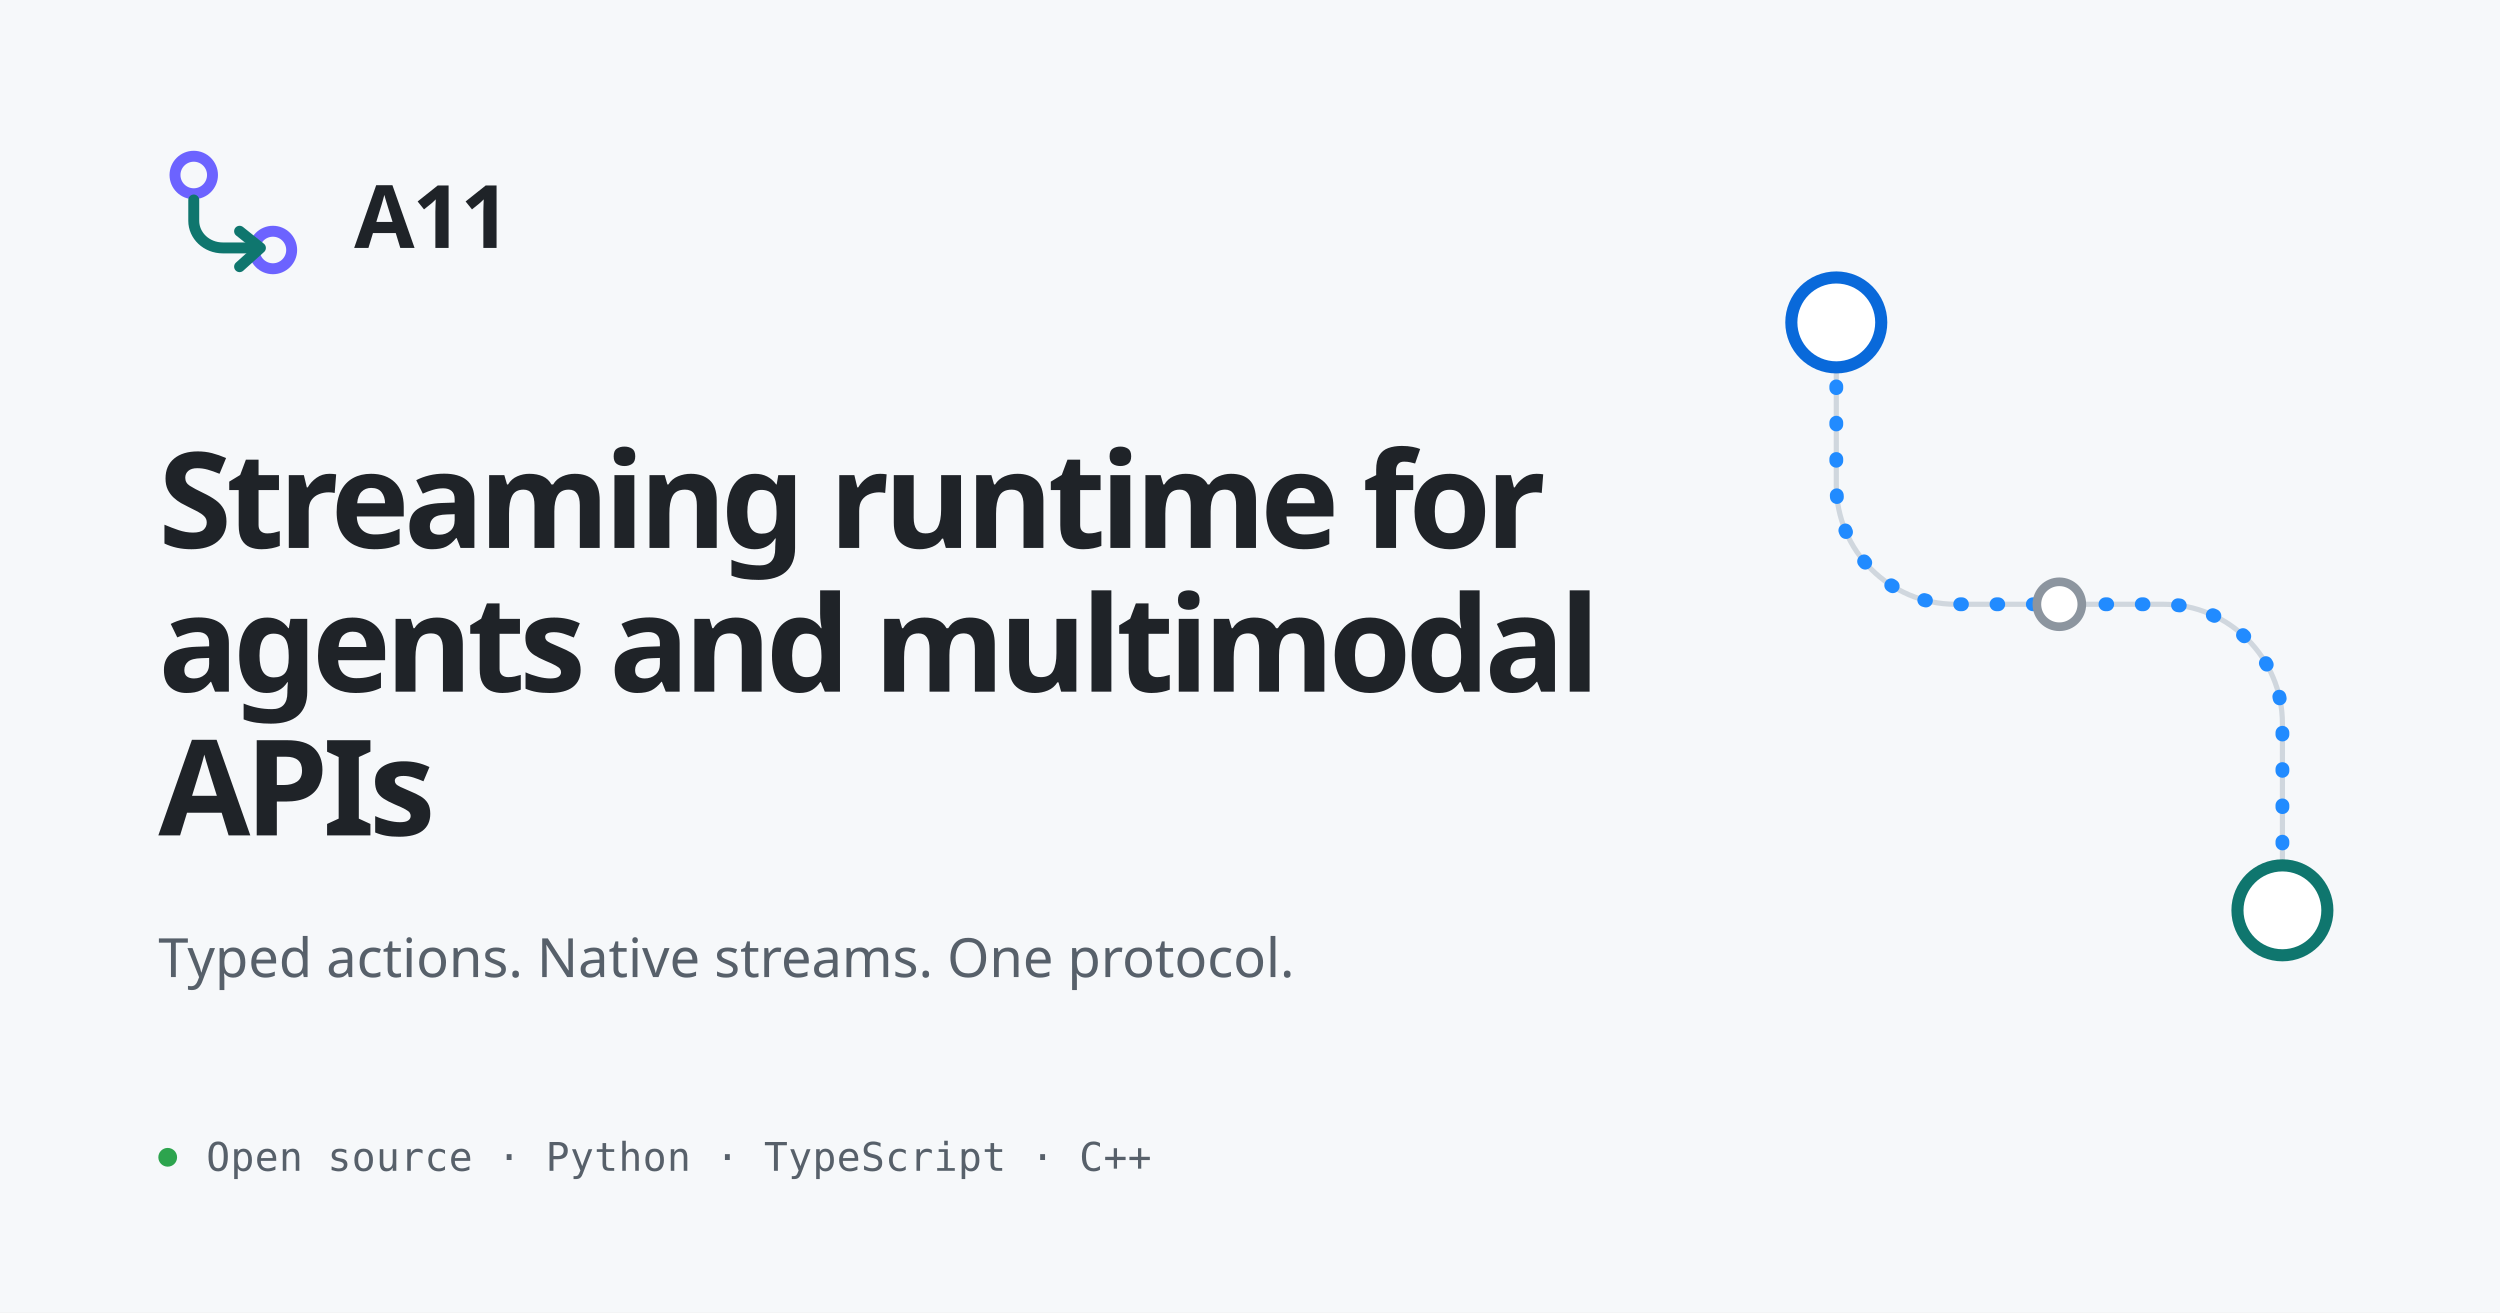
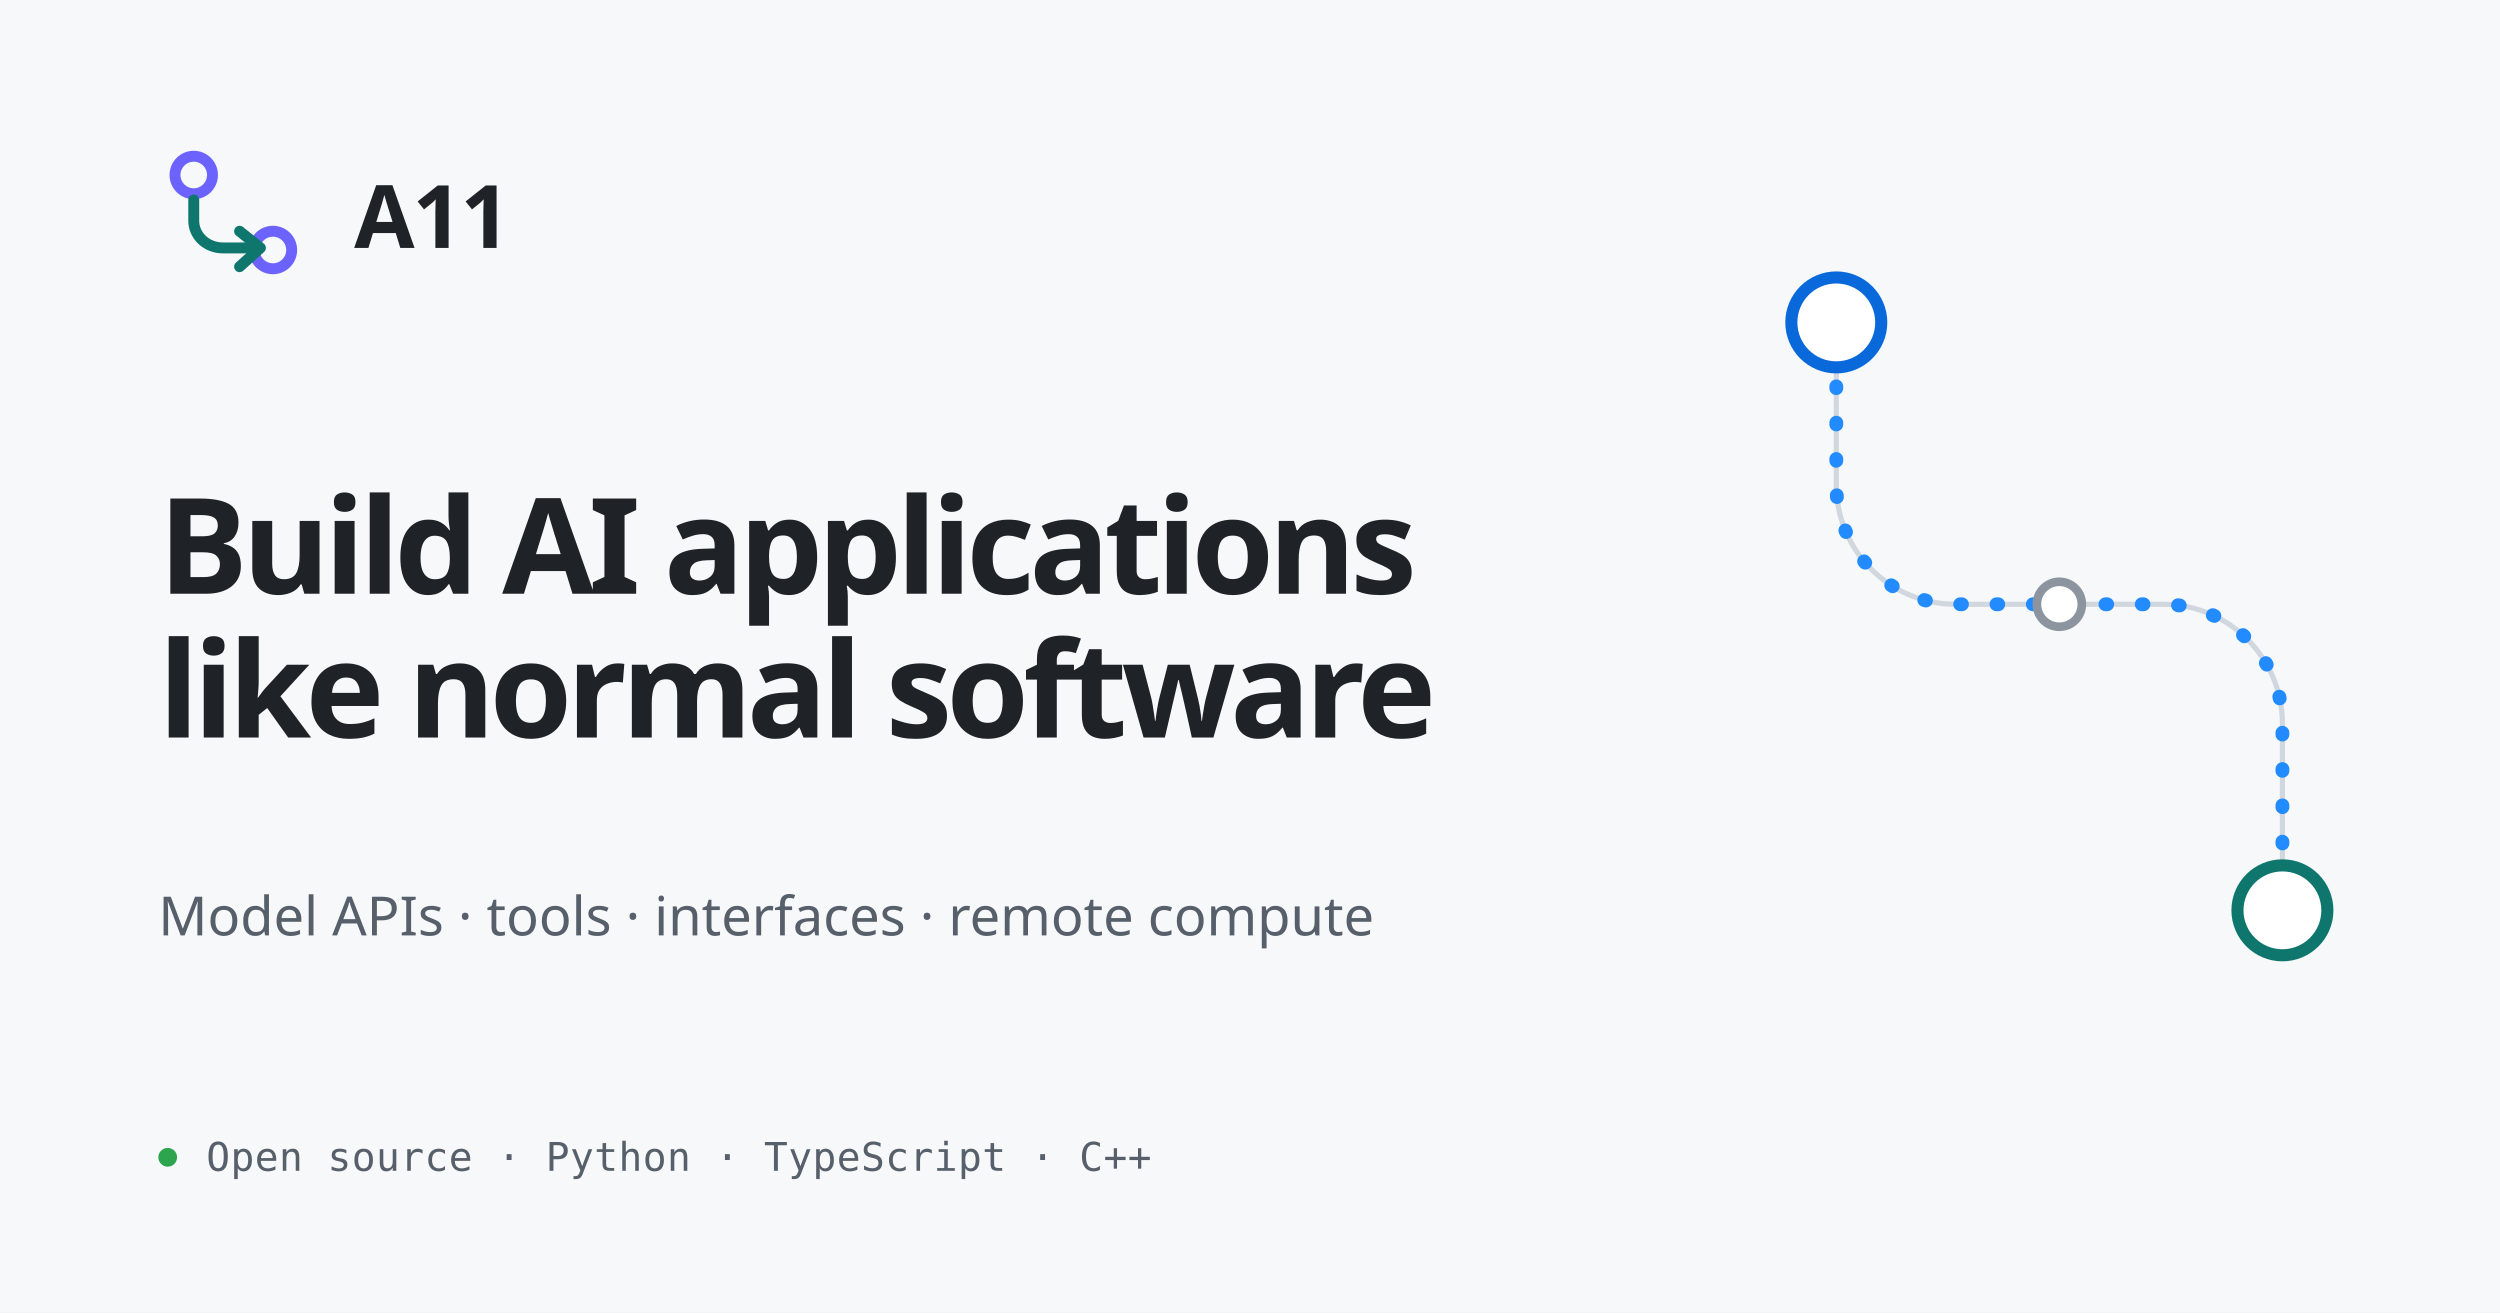
<svg xmlns="http://www.w3.org/2000/svg" viewBox="0 0 1200 630">
  <rect width="1200" height="630" fill="#f6f8fa" />
  <g transform="translate(76 66)">
    <circle cx="17" cy="18" r="9" fill="none" stroke="#6c63ff" stroke-width="5.25" />
    <circle cx="55" cy="54" r="9" fill="none" stroke="#6c63ff" stroke-width="5.25" />
    <path d="M17 30v10c0 7 6 13 14 13h16" fill="none" stroke="#0f766e" stroke-width="5.25" stroke-linecap="round" />
    <path d="m39 45 10 8-10 9" fill="none" stroke="#0f766e" stroke-width="5.25" stroke-linecap="round" stroke-linejoin="round" />
  </g>
  <text x="170" y="119" fill="#1f2328" font-family="Noto Sans,Arial,sans-serif" font-size="42" font-weight="800" letter-spacing="-1">A11</text>
  <g transform="translate(820 95) scale(.83)">
    <path d="M74 88v78c0 38 31 69 69 69h120c38 0 69 31 69 69v84" fill="none" stroke="#d0d7de" stroke-width="3" />
    <path d="M74 88v78c0 38 31 69 69 69h120c38 0 69 31 69 69v84" fill="none" stroke="#218bff" stroke-width="8" stroke-linecap="round" stroke-dasharray="1 20" />
    <circle cx="74" cy="72" r="26" fill="#fff" stroke="#0969da" stroke-width="7" />
    <circle cx="332" cy="412" r="26" fill="#fff" stroke="#0f766e" stroke-width="7" />
    <circle cx="203" cy="235" r="13" fill="#fff" stroke="#8c959f" stroke-width="5" />
  </g>
-   <text x="76" y="263" fill="#1f2328" font-family="Noto Sans,Arial,sans-serif" font-size="64" font-weight="800" letter-spacing="-2.7">
-     <tspan x="76">Streaming runtime for</tspan>
-     <tspan x="76" dy="69">agents and multimodal</tspan>
-     <tspan x="76" dy="69">APIs</tspan>
-   </text>
-   <text x="76" y="469" fill="#57606a" font-family="Noto Sans,Arial,sans-serif" font-size="26">
-     Typed actions. Native streams. One protocol.
+   <text x="76" y="285" fill="#1f2328" font-family="Noto Sans,Arial,sans-serif" font-size="64" font-weight="800" letter-spacing="-2.7">Build AI applications</text>
+   <text x="76" y="354" fill="#1f2328" font-family="Noto Sans,Arial,sans-serif" font-size="64" font-weight="800" letter-spacing="-2.7">like normal software</text>
+   <text x="76" y="449" fill="#57606a" font-family="Noto Sans,Arial,sans-serif" font-size="26">
+     Model APIs · tools · interfaces · remote compute
  </text>
  <circle cx="80.5" cy="555.5" r="4.5" fill="#2da44e" />
  <text x="99" y="562" fill="#57606a" font-family="JetBrains Mono,Menlo,monospace" font-size="19" letter-spacing=".2">Open source · Python · TypeScript · C++</text>
</svg>
